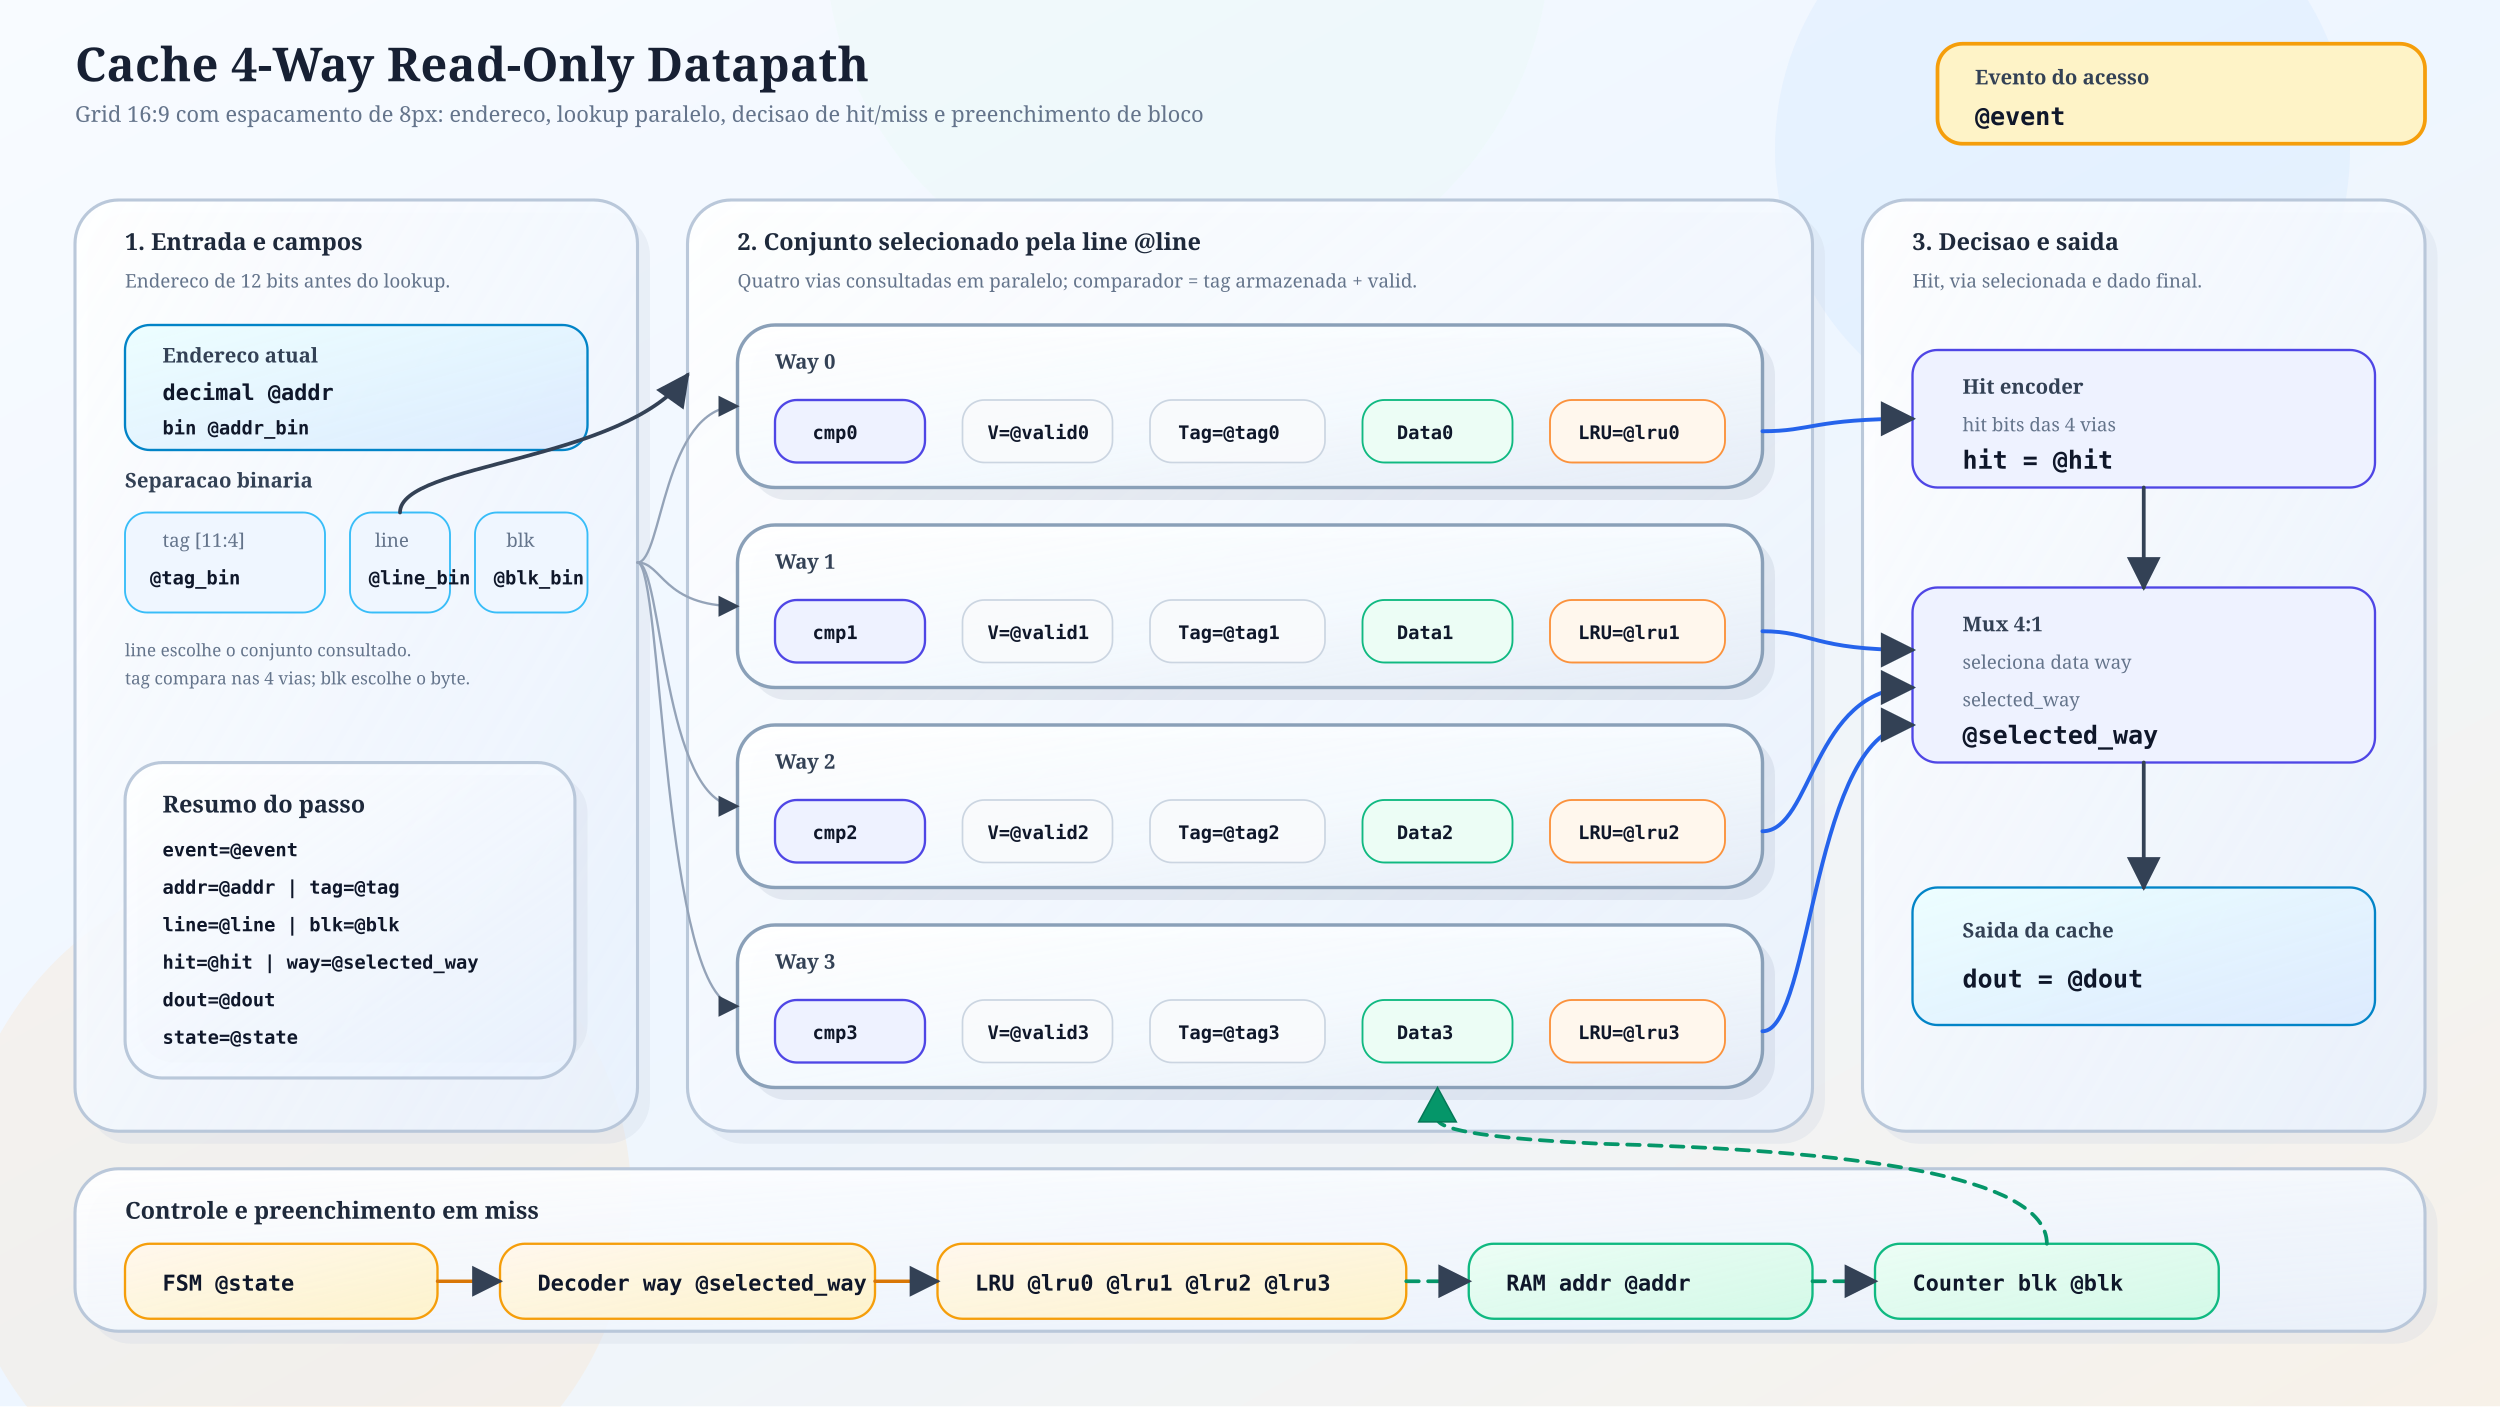
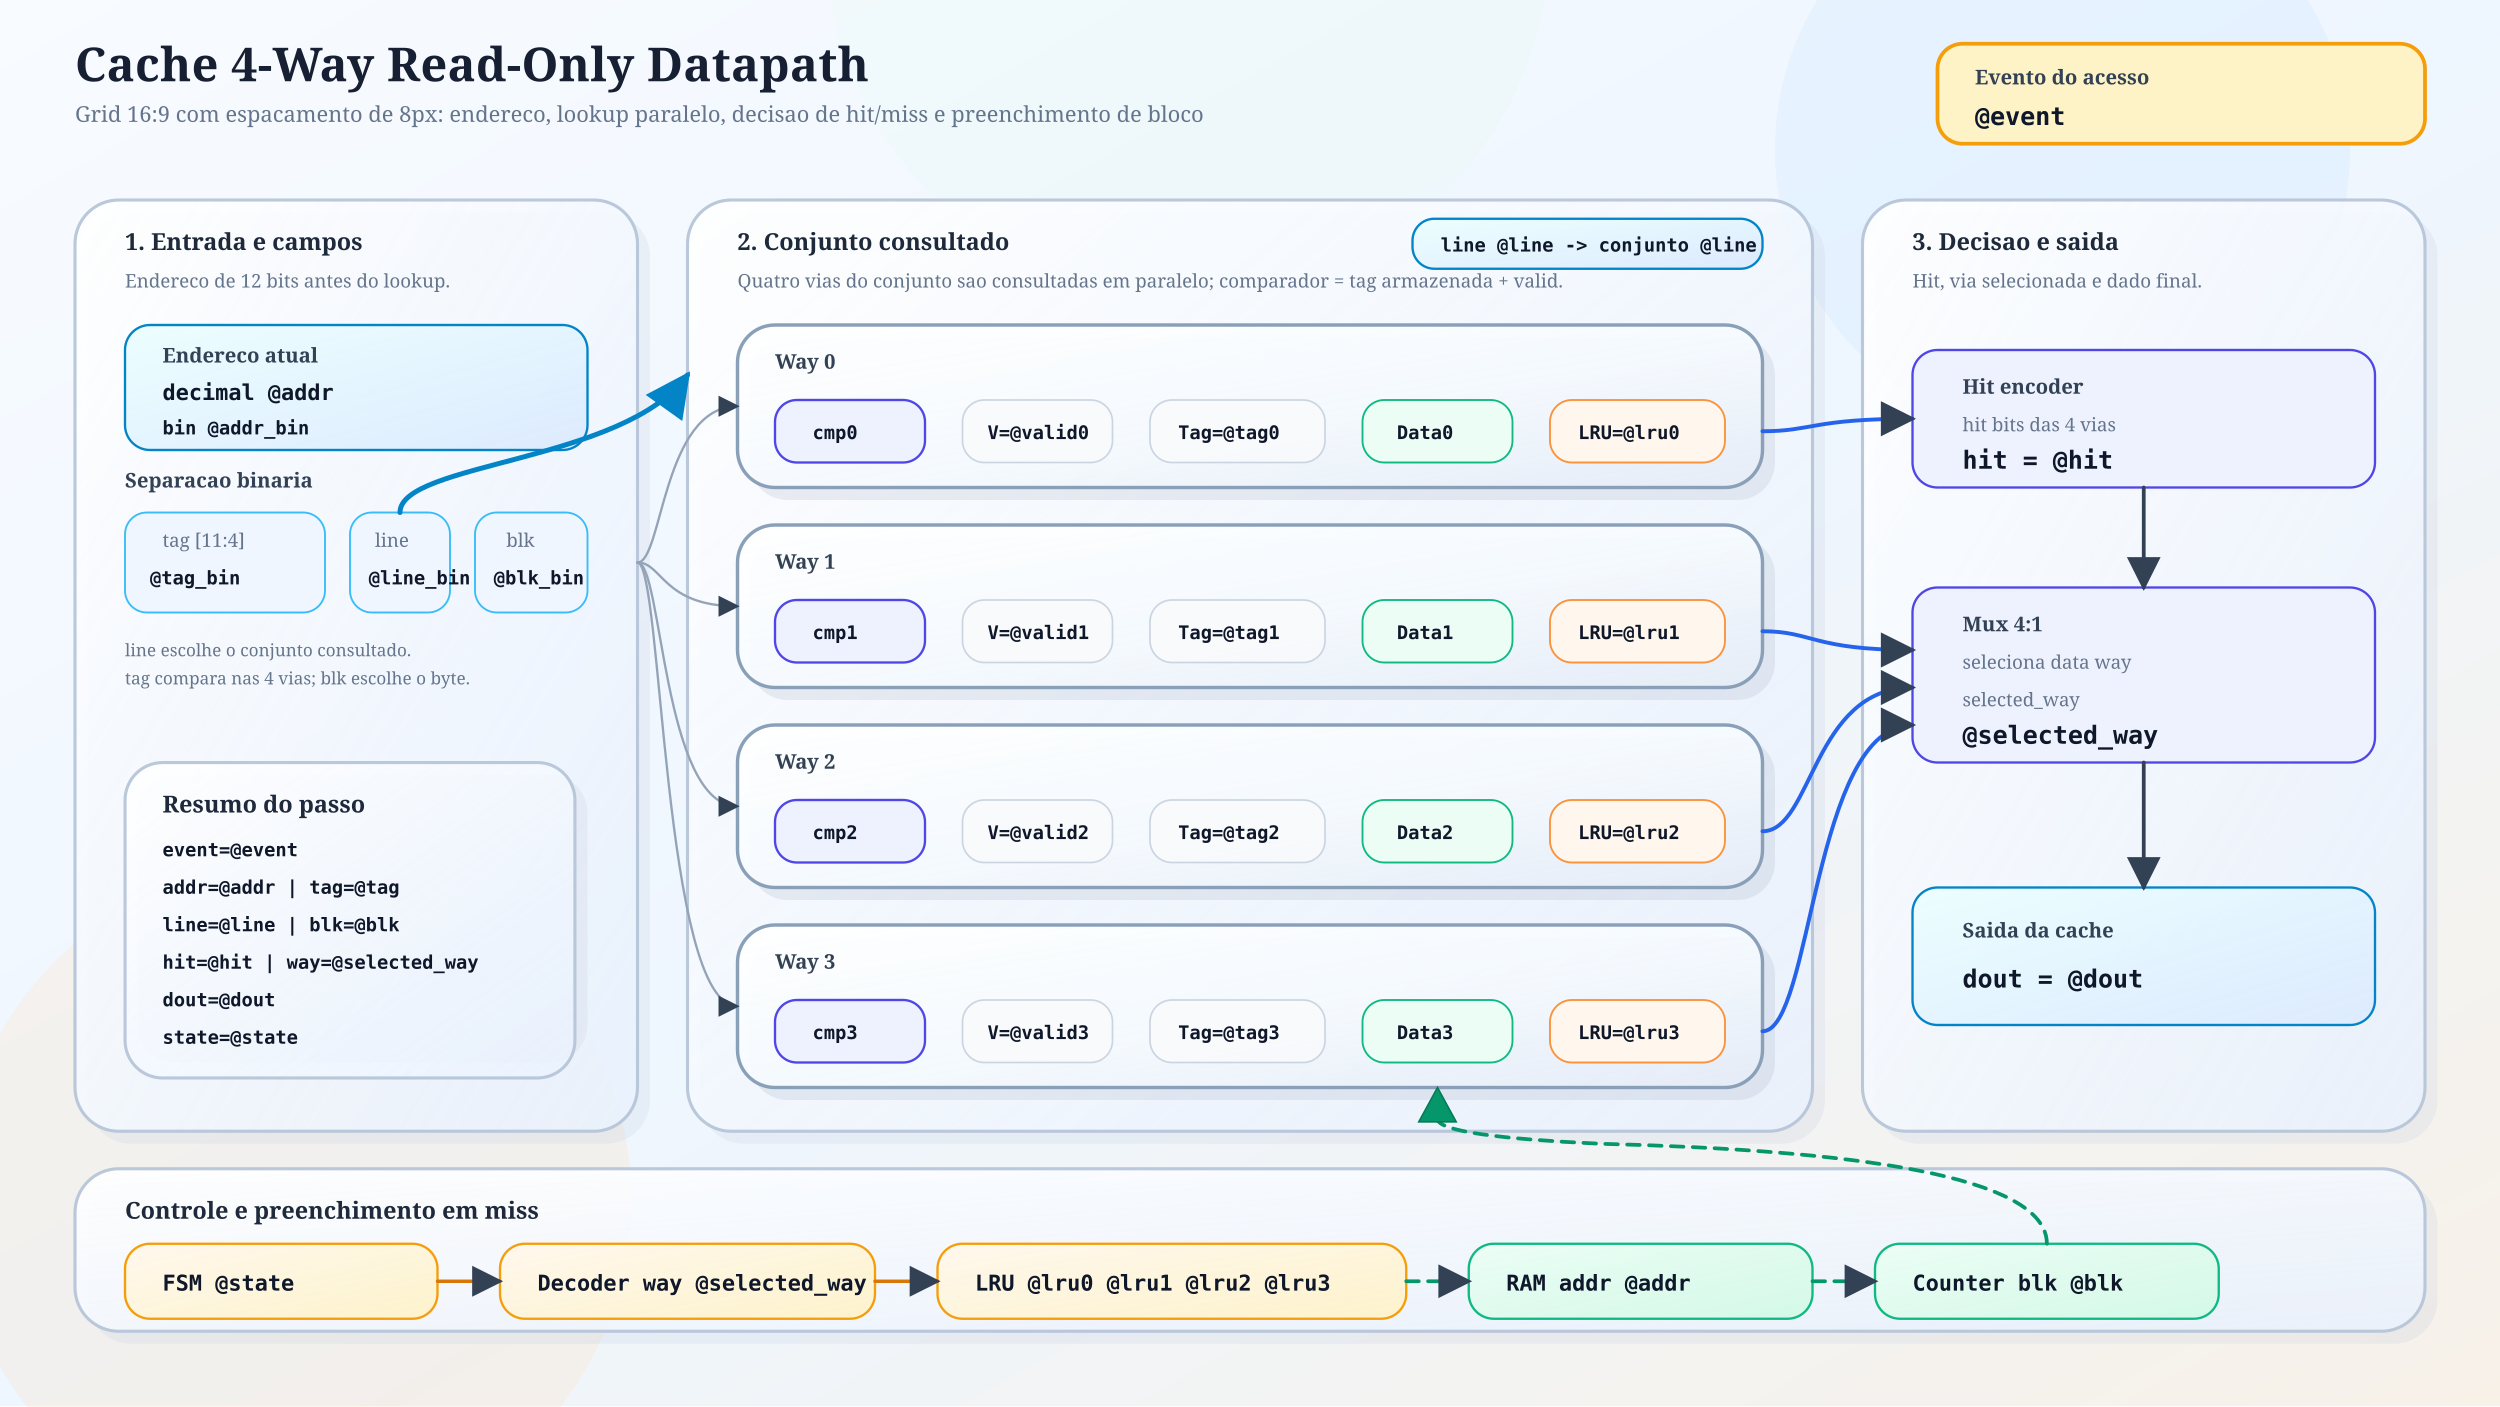
<svg xmlns="http://www.w3.org/2000/svg" xmlns:xlink="http://www.w3.org/1999/xlink" width="1600" height="900" viewBox="0 0 1600 900" version="1.1" id="cache4way-datapath">
  <defs id="defs1104">
    <linearGradient id="bgGradient" x1="0" y1="0" x2="1" y2="1">
      <stop offset="0" stop-color="#f8fbff" id="stop1058" />
      <stop offset="0.50" stop-color="#eef6ff" id="stop1060" />
      <stop offset="1" stop-color="#f7f1e8" id="stop1062" />
    </linearGradient>
    <linearGradient id="glassPanel" x1="0" y1="0" x2="1" y2="1">
      <stop offset="0" stop-color="#ffffff" stop-opacity="0.94" id="stop1065" />
      <stop offset="1" stop-color="#eaf3ff" stop-opacity="0.76" id="stop1067" />
    </linearGradient>
    <linearGradient id="wayGlass" x1="0" y1="0" x2="1" y2="1">
      <stop offset="0" stop-color="#ffffff" stop-opacity="0.98" id="stop1070" />
      <stop offset="0.56" stop-color="#f6fbff" stop-opacity="0.90" id="stop1072" />
      <stop offset="1" stop-color="#e7eef8" stop-opacity="0.82" id="stop1074" />
    </linearGradient>
    <linearGradient id="selectedGlass" x1="0" y1="0" x2="1" y2="1">
      <stop offset="0" stop-color="#eff6ff" id="stop1077" />
      <stop offset="0.56" stop-color="#dbeafe" id="stop1079" />
      <stop offset="1" stop-color="#bfdbfe" id="stop1081" />
    </linearGradient>
    <linearGradient id="signalGlass" x1="0" y1="0" x2="1" y2="1">
      <stop offset="0" stop-color="#ecfeff" stop-opacity="0.98" id="stop1084" />
      <stop offset="1" stop-color="#dbeafe" stop-opacity="0.92" id="stop1086" />
    </linearGradient>
    <linearGradient id="controlGlass" x1="0" y1="0" x2="1" y2="1">
      <stop offset="0" stop-color="#fff7ed" stop-opacity="0.98" id="stop1089" />
      <stop offset="1" stop-color="#fef3c7" stop-opacity="0.90" id="stop1091" />
    </linearGradient>
    <linearGradient id="memoryGlass" x1="0" y1="0" x2="1" y2="1">
      <stop offset="0" stop-color="#ecfdf5" stop-opacity="0.98" id="stop1094" />
      <stop offset="1" stop-color="#d1fae5" stop-opacity="0.90" id="stop1096" />
    </linearGradient>
    <marker id="arrow" viewBox="0 0 10 10" refX="9" refY="5" markerWidth="9" markerHeight="9" orient="auto-start-reverse">
      <path d="M 0 0 L 10 5 L 0 10 z" fill="#334155" id="path1099" />
+     </marker>
+     <marker id="arrowSelect" viewBox="0 0 10 10" refX="9" refY="5" markerWidth="9" markerHeight="9" orient="auto-start-reverse">
+       <path d="M 0 0 L 10 5 L 0 10 z" fill="#0284c7" id="path1099a" />
    </marker>
    <style id="style1102">
      .title { font: 800 30px Georgia, serif; fill: #172033; letter-spacing: 0.2px; }
      .subtitle { font: 500 14px Georgia, serif; fill: #64748b; }
      .zone-title { font: 800 15px Georgia, serif; fill: #1e293b; }
      .label { font: 700 13px Georgia, serif; fill: #334155; }
      .small { font: 500 12px Georgia, serif; fill: #64748b; }
      .hint { font: 500 11px Georgia, serif; fill: #64748b; }
      .value { font: 800 16px ui-monospace, SFMono-Regular, Menlo, Consolas, monospace; fill: #0f172a; }
      .mid-value { font: 800 14px ui-monospace, SFMono-Regular, Menlo, Consolas, monospace; fill: #0f172a; }
      .tiny-value { font: 800 12px ui-monospace, SFMono-Regular, Menlo, Consolas, monospace; fill: #0f172a; }
      .panel { fill: url(#glassPanel); stroke: #b7c6d8; stroke-opacity: 0.95; stroke-width: 2; }
      .shadow { fill: #cbd5e1; opacity: 0.28; }
      .way-shadow { fill: #94a3b8; opacity: 0.18; }
      .signal { fill: url(#signalGlass); stroke: #0284c7; stroke-width: 1.5; }
      .logic { fill: #eef2ff; stroke: #4f46e5; stroke-width: 1.5; }
      .control { fill: url(#controlGlass); stroke: #f59e0b; stroke-width: 1.5; }
      .memory { fill: url(#memoryGlass); stroke: #10b981; stroke-width: 1.5; }
      .way-card { fill: url(#wayGlass); stroke: #8aa0b8; stroke-width: 2.2; }
      .way-card.selected { fill: url(#selectedGlass); stroke: #2563eb; stroke-width: 4.5; }
      .event-badge { fill: #fef3c7; stroke: #f59e0b; stroke-width: 2.4; }
      .event-badge.hit { fill: #dcfce7; stroke: #16a34a; }
      .event-badge.miss { fill: #ffedd5; stroke: #ea580c; }
      .event-badge.replace { fill: #fee2e2; stroke: #dc2626; }
      .chip { fill: #f8fafc; fill-opacity: 0.94; stroke: #cbd5e1; stroke-width: 1.1; }
      .chip-hot { fill: #eff6ff; stroke: #38bdf8; stroke-width: 1.2; }
      .data-chip { fill: #ecfdf5; stroke: #10b981; stroke-width: 1.2; }
      .lru-chip { fill: #fff7ed; stroke: #fb923c; stroke-width: 1.2; }
      .bus { stroke: #334155; stroke-width: 2.4; fill: none; marker-end: url(#arrow); stroke-linecap: round; stroke-linejoin: round; }
+       .set-select-bus { stroke: #0284c7; stroke-width: 3.2; fill: none; marker-end: url(#arrowSelect); stroke-linecap: round; stroke-linejoin: round; }
      .data-bus { stroke: #2563eb; stroke-width: 2.5; fill: none; marker-end: url(#arrow); stroke-linecap: round; stroke-linejoin: round; }
      .fill-bus { stroke: #059669; stroke-width: 2.4; fill: none; marker-end: url(#arrow); stroke-linecap: round; stroke-linejoin: round; stroke-dasharray: 8 6; }
      .fill-bus-tail { stroke: #059669; stroke-width: 2.4; fill: none; marker-end: none; stroke-linecap: round; stroke-linejoin: round; stroke-dasharray: 8 6; }
      .fill-arrow { fill: #059669; stroke: #047857; stroke-width: 1; }
      .control-bus { stroke: #d97706; stroke-width: 2.2; fill: none; marker-end: url(#arrow); stroke-linecap: round; stroke-linejoin: round; }
      .soft-bus { stroke: #94a3b8; stroke-width: 1.5; fill: none; marker-end: url(#arrow); stroke-linecap: round; stroke-linejoin: round; }
    </style>
    <linearGradient xlink:href="#glassPanel" id="linearGradient1434" x1="63.268" y1="608.095" x2="295.518" y2="840.345" gradientTransform="matrix(1.248246,0,0,0.8785996,0.07348176,-47.32189)" gradientUnits="userSpaceOnUse" />
  </defs>
  <rect x="0" y="0" width="1600" height="900" fill="url(#bgGradient)" id="rect1106" />
  <circle cx="1320" cy="96" r="184" fill="#bfdbfe" opacity="0.20" id="circle1108" />
  <circle cx="188" cy="768" r="216" fill="#fed7aa" opacity="0.20" id="circle1110" />
  <circle cx="760" cy="-40" r="232" fill="#dcfce7" opacity="0.18" id="circle1112" />
  <text x="48" y="52" class="title" id="text1114">Cache 4-Way Read-Only Datapath</text>
  <text x="48" y="78" class="subtitle" id="text1116">Grid 16:9 com espacamento de 8px: endereco, lookup paralelo, decisao de hit/miss e preenchimento de bloco</text>
  <rect id="event-badge" class="event-badge" x="1240" y="28" width="312" height="64" rx="16" />
  <text x="1264" y="54" class="label" id="text1119">Evento do acesso</text>
  <text x="1264" y="80" class="value" id="text1121">@event</text>
  <rect class="shadow" x="56" y="136" width="360" height="596" rx="28" id="rect1123" />
  <rect class="panel" x="48" y="128" width="360" height="596" rx="28" id="rect1125" />
  <text x="80" y="160" class="zone-title" id="text1127">1. Entrada e campos</text>
  <text x="80" y="184" class="small" id="text1129">Endereco de 12 bits antes do lookup.</text>
  <rect class="signal" x="80" y="208" width="296" height="80" rx="16" id="rect1131" />
  <text x="104" y="232" class="label" id="text1133">Endereco atual</text>
  <text x="104" y="256" class="mid-value" id="text1135">decimal @addr</text>
  <text x="104" y="278" class="tiny-value" id="text1136">bin @addr_bin</text>
  <text x="80" y="312" class="label" id="text1136a">Separacao binaria</text>
  <rect class="chip-hot" x="80" y="328" width="128" height="64" rx="14" id="rect1137" />
  <text x="104" y="350" class="small" id="text1139">tag [11:4]</text>
  <text x="96" y="374" class="tiny-value" id="text1141">@tag_bin</text>
  <rect class="chip-hot" x="224" y="328" width="64" height="64" rx="14" id="rect1143" />
  <text x="240" y="350" class="small" id="text1145">line</text>
  <text x="236" y="374" class="tiny-value" id="text1147">@line_bin</text>
  <rect class="chip-hot" x="304" y="328" width="72" height="64" rx="14" id="rect1149" />
  <text x="324" y="350" class="small" id="text1151">blk</text>
  <text x="316" y="374" class="tiny-value" id="text1153">@blk_bin</text>
  <text x="80" y="420" class="hint" id="text1155">line escolhe o conjunto consultado.</text>
  <text x="80" y="438" class="hint" id="text1157">tag compara nas 4 vias; blk escolhe o byte.</text>
  <rect class="shadow" x="88" y="496" width="288" height="184" rx="24" id="rect1159" />
  <rect class="panel" x="80.047" y="488.047" width="287.906" height="201.861" rx="23.992" id="rect1161" style="fill:url(#linearGradient1434)" />
  <text x="104" y="520" class="zone-title" id="text1163">Resumo do passo</text>
  <text x="104" y="548" class="tiny-value" id="text1165">event=@event</text>
  <text x="104" y="572" class="tiny-value" id="text1167">addr=@addr | tag=@tag</text>
  <text x="104" y="596" class="tiny-value" id="text1169">line=@line | blk=@blk</text>
  <text x="104" y="620" class="tiny-value" id="text1171">hit=@hit | way=@selected_way</text>
  <text x="104" y="644" class="tiny-value" id="text1173">dout=@dout</text>
  <text x="104" y="668" class="tiny-value" id="text1175">state=@state</text>
  <rect class="shadow" x="448" y="136" width="720" height="596" rx="28" id="rect1177" />
  <rect class="panel" x="440" y="128" width="720" height="596" rx="28" id="rect1179" />
-   <text x="472" y="160" class="zone-title" id="text1181">2. Conjunto selecionado pela line @line</text>
-   <text x="472" y="184" class="small" id="text1183">Quatro vias consultadas em paralelo; comparador = tag armazenada + valid.</text>
+   <text x="472" y="160" class="zone-title" id="text1181">2. Conjunto consultado</text>
+   <rect class="signal" x="904" y="140" width="224" height="32" rx="14" id="rect1181a" />
+   <text x="922" y="161" class="tiny-value" id="text1181a">line @line -&gt; conjunto @line</text>
+   <text x="472" y="184" class="small" id="text1183">Quatro vias do conjunto sao consultadas em paralelo; comparador = tag armazenada + valid.</text>
  <g id="way0-group">
    <rect class="way-shadow" x="480" y="216" width="656" height="104" rx="24" id="rect1185" />
    <rect id="way0-card" class="way-card" x="472" y="208" width="656" height="104" rx="24" />
    <text x="496" y="236" class="label" id="text1188">Way 0</text>
    <rect class="logic" x="496" y="256" width="96" height="40" rx="14" id="rect1190" />
    <text x="520" y="281" class="tiny-value" id="text1192">cmp0</text>
    <rect class="chip" x="616" y="256" width="96" height="40" rx="14" id="rect1194" />
    <text x="632" y="281" class="tiny-value" id="text1196">V=@valid0</text>
    <rect class="chip" x="736" y="256" width="112" height="40" rx="14" id="rect1198" />
    <text x="754" y="281" class="tiny-value" id="text1200">Tag=@tag0</text>
    <rect class="data-chip" x="872" y="256" width="96" height="40" rx="14" id="rect1202" />
    <text x="894" y="281" class="tiny-value" id="text1204">Data0</text>
    <rect class="lru-chip" x="992" y="256" width="112" height="40" rx="14" id="rect1206" />
    <text x="1010" y="281" class="tiny-value" id="text1208">LRU=@lru0</text>
  </g>
  <g id="way1-group">
    <rect class="way-shadow" x="480" y="344" width="656" height="104" rx="24" id="rect1211" />
    <rect id="way1-card" class="way-card" x="472" y="336" width="656" height="104" rx="24" />
    <text x="496" y="364" class="label" id="text1214">Way 1</text>
    <rect class="logic" x="496" y="384" width="96" height="40" rx="14" id="rect1216" />
    <text x="520" y="409" class="tiny-value" id="text1218">cmp1</text>
    <rect class="chip" x="616" y="384" width="96" height="40" rx="14" id="rect1220" />
    <text x="632" y="409" class="tiny-value" id="text1222">V=@valid1</text>
    <rect class="chip" x="736" y="384" width="112" height="40" rx="14" id="rect1224" />
    <text x="754" y="409" class="tiny-value" id="text1226">Tag=@tag1</text>
    <rect class="data-chip" x="872" y="384" width="96" height="40" rx="14" id="rect1228" />
    <text x="894" y="409" class="tiny-value" id="text1230">Data1</text>
    <rect class="lru-chip" x="992" y="384" width="112" height="40" rx="14" id="rect1232" />
    <text x="1010" y="409" class="tiny-value" id="text1234">LRU=@lru1</text>
  </g>
  <g id="way2-group">
    <rect class="way-shadow" x="480" y="472" width="656" height="104" rx="24" id="rect1237" />
    <rect id="way2-card" class="way-card" x="472" y="464" width="656" height="104" rx="24" />
    <text x="496" y="492" class="label" id="text1240">Way 2</text>
    <rect class="logic" x="496" y="512" width="96" height="40" rx="14" id="rect1242" />
    <text x="520" y="537" class="tiny-value" id="text1244">cmp2</text>
    <rect class="chip" x="616" y="512" width="96" height="40" rx="14" id="rect1246" />
    <text x="632" y="537" class="tiny-value" id="text1248">V=@valid2</text>
    <rect class="chip" x="736" y="512" width="112" height="40" rx="14" id="rect1250" />
    <text x="754" y="537" class="tiny-value" id="text1252">Tag=@tag2</text>
    <rect class="data-chip" x="872" y="512" width="96" height="40" rx="14" id="rect1254" />
    <text x="894" y="537" class="tiny-value" id="text1256">Data2</text>
    <rect class="lru-chip" x="992" y="512" width="112" height="40" rx="14" id="rect1258" />
    <text x="1010" y="537" class="tiny-value" id="text1260">LRU=@lru2</text>
  </g>
  <g id="way3-group">
    <rect class="way-shadow" x="480" y="600" width="656" height="104" rx="24" id="rect1263" />
    <rect id="way3-card" class="way-card" x="472" y="592" width="656" height="104" rx="24" />
    <text x="496" y="620" class="label" id="text1266">Way 3</text>
    <rect class="logic" x="496" y="640" width="96" height="40" rx="14" id="rect1268" />
    <text x="520" y="665" class="tiny-value" id="text1270">cmp3</text>
    <rect class="chip" x="616" y="640" width="96" height="40" rx="14" id="rect1272" />
    <text x="632" y="665" class="tiny-value" id="text1274">V=@valid3</text>
    <rect class="chip" x="736" y="640" width="112" height="40" rx="14" id="rect1276" />
    <text x="754" y="665" class="tiny-value" id="text1278">Tag=@tag3</text>
    <rect class="data-chip" x="872" y="640" width="96" height="40" rx="14" id="rect1280" />
    <text x="894" y="665" class="tiny-value" id="text1282">Data3</text>
    <rect class="lru-chip" x="992" y="640" width="112" height="40" rx="14" id="rect1284" />
    <text x="1010" y="665" class="tiny-value" id="text1286">LRU=@lru3</text>
  </g>
  <rect class="shadow" x="1200" y="136" width="360" height="596" rx="28" id="rect1289" />
  <rect class="panel" x="1192" y="128" width="360" height="596" rx="28" id="rect1291" />
  <text x="1224" y="160" class="zone-title" id="text1293">3. Decisao e saida</text>
  <text x="1224" y="184" class="small" id="text1295">Hit, via selecionada e dado final.</text>
  <rect class="logic" x="1224" y="224" width="296" height="88" rx="16" id="rect1297" />
  <text x="1256" y="252" class="label" id="text1299">Hit encoder</text>
  <text x="1256" y="276" class="small" id="text1301">hit bits das 4 vias</text>
  <text x="1256" y="300" class="value" id="text1303">hit = @hit</text>
  <rect class="logic" x="1224" y="376" width="296" height="112" rx="16" id="rect1305" />
  <text x="1256" y="404" class="label" id="text1307">Mux 4:1</text>
  <text x="1256" y="428" class="small" id="text1309">seleciona data way</text>
  <text x="1256" y="452" class="small" id="text1311">selected_way</text>
  <text x="1256" y="476" class="value" id="text1313">@selected_way</text>
  <rect class="signal" x="1224" y="568" width="296" height="88" rx="16" id="rect1315" />
  <text x="1256" y="600" class="label" id="text1317">Saida da cache</text>
  <text x="1256" y="632" class="value" id="text1319">dout = @dout</text>
-   <path class="bus" d="M 256 328 C 256 296, 400 296, 440 240" id="path1321" />
+   <path class="set-select-bus" d="M 256 328 C 256 296, 400 296, 440 240" id="path1321" />
  <path class="soft-bus" d="M 408 360 C 424 360, 424 260, 472 260" id="path1323" />
  <path class="soft-bus" d="M 408 360 C 424 360, 424 388, 472 388" id="path1325" />
  <path class="soft-bus" d="M 408 360 C 424 360, 424 516, 472 516" id="path1327" />
  <path class="soft-bus" d="M 408 360 C 424 360, 424 644, 472 644" id="path1329" />
  <path class="data-bus" d="M 1128 276 C 1160 276, 1160 268, 1224 268" id="path1331" />
  <path class="data-bus" d="M 1128 404 C 1160 404, 1160 416, 1224 416" id="path1333" />
  <path class="data-bus" d="M 1128 532 C 1160 532, 1160 440, 1224 440" id="path1335" />
  <path class="data-bus" d="M 1128 660 C 1160 660, 1160 464, 1224 464" id="path1337" />
  <path class="bus" d="M 1372 312 C 1372 344, 1372 344, 1372 376" id="path1339" />
  <path class="bus" d="M 1372 488 C 1372 528, 1372 528, 1372 568" id="path1341" />
  <rect class="shadow" x="56" y="756" width="1504" height="104" rx="28" id="rect1343" />
  <rect class="panel" x="48" y="748" width="1504" height="104" rx="28" id="rect1345" />
  <text x="80" y="780" class="zone-title" id="text1347">Controle e preenchimento em miss</text>
  <rect class="control" x="80" y="796" width="200" height="48" rx="16" id="rect1349" />
  <text x="104" y="826" class="mid-value" id="text1351">FSM @state</text>
  <rect class="control" x="320" y="796" width="240" height="48" rx="16" id="rect1353" />
  <text x="344" y="826" class="mid-value" id="text1355">Decoder way @selected_way</text>
  <rect class="control" x="600" y="796" width="300" height="48" rx="16" id="rect1357" />
  <text x="624" y="826" class="mid-value" id="text1359">LRU @lru0 @lru1 @lru2 @lru3</text>
  <rect class="memory" x="940" y="796" width="220" height="48" rx="16" id="rect1361" />
  <text x="964" y="826" class="mid-value" id="text1363">RAM addr @addr</text>
  <rect class="memory" x="1200" y="796" width="220" height="48" rx="16" id="rect1365" />
  <text x="1224" y="826" class="mid-value" id="text1367">Counter blk @blk</text>
  <path class="control-bus" d="M 280 820 C 296 820, 304 820, 320 820" id="path1369" />
  <path class="control-bus" d="M 560 820 C 576 820, 584 820, 600 820" id="path1371" />
  <path class="fill-bus" d="M 900 820 C 916 820, 924 820, 940 820" id="path1373" />
  <path class="fill-bus" d="M 1160 820 C 1176 820, 1184 820, 1200 820" id="path1375" />
  <path class="fill-bus-tail" d="M 1310 796 C 1310 752, 1184 736, 1024 732 C 960 729, 920 724, 920 716" id="path1377" />
  <polygon class="fill-arrow" points="920,696 908,718 932,718" id="path1377-arrow" />
</svg>
